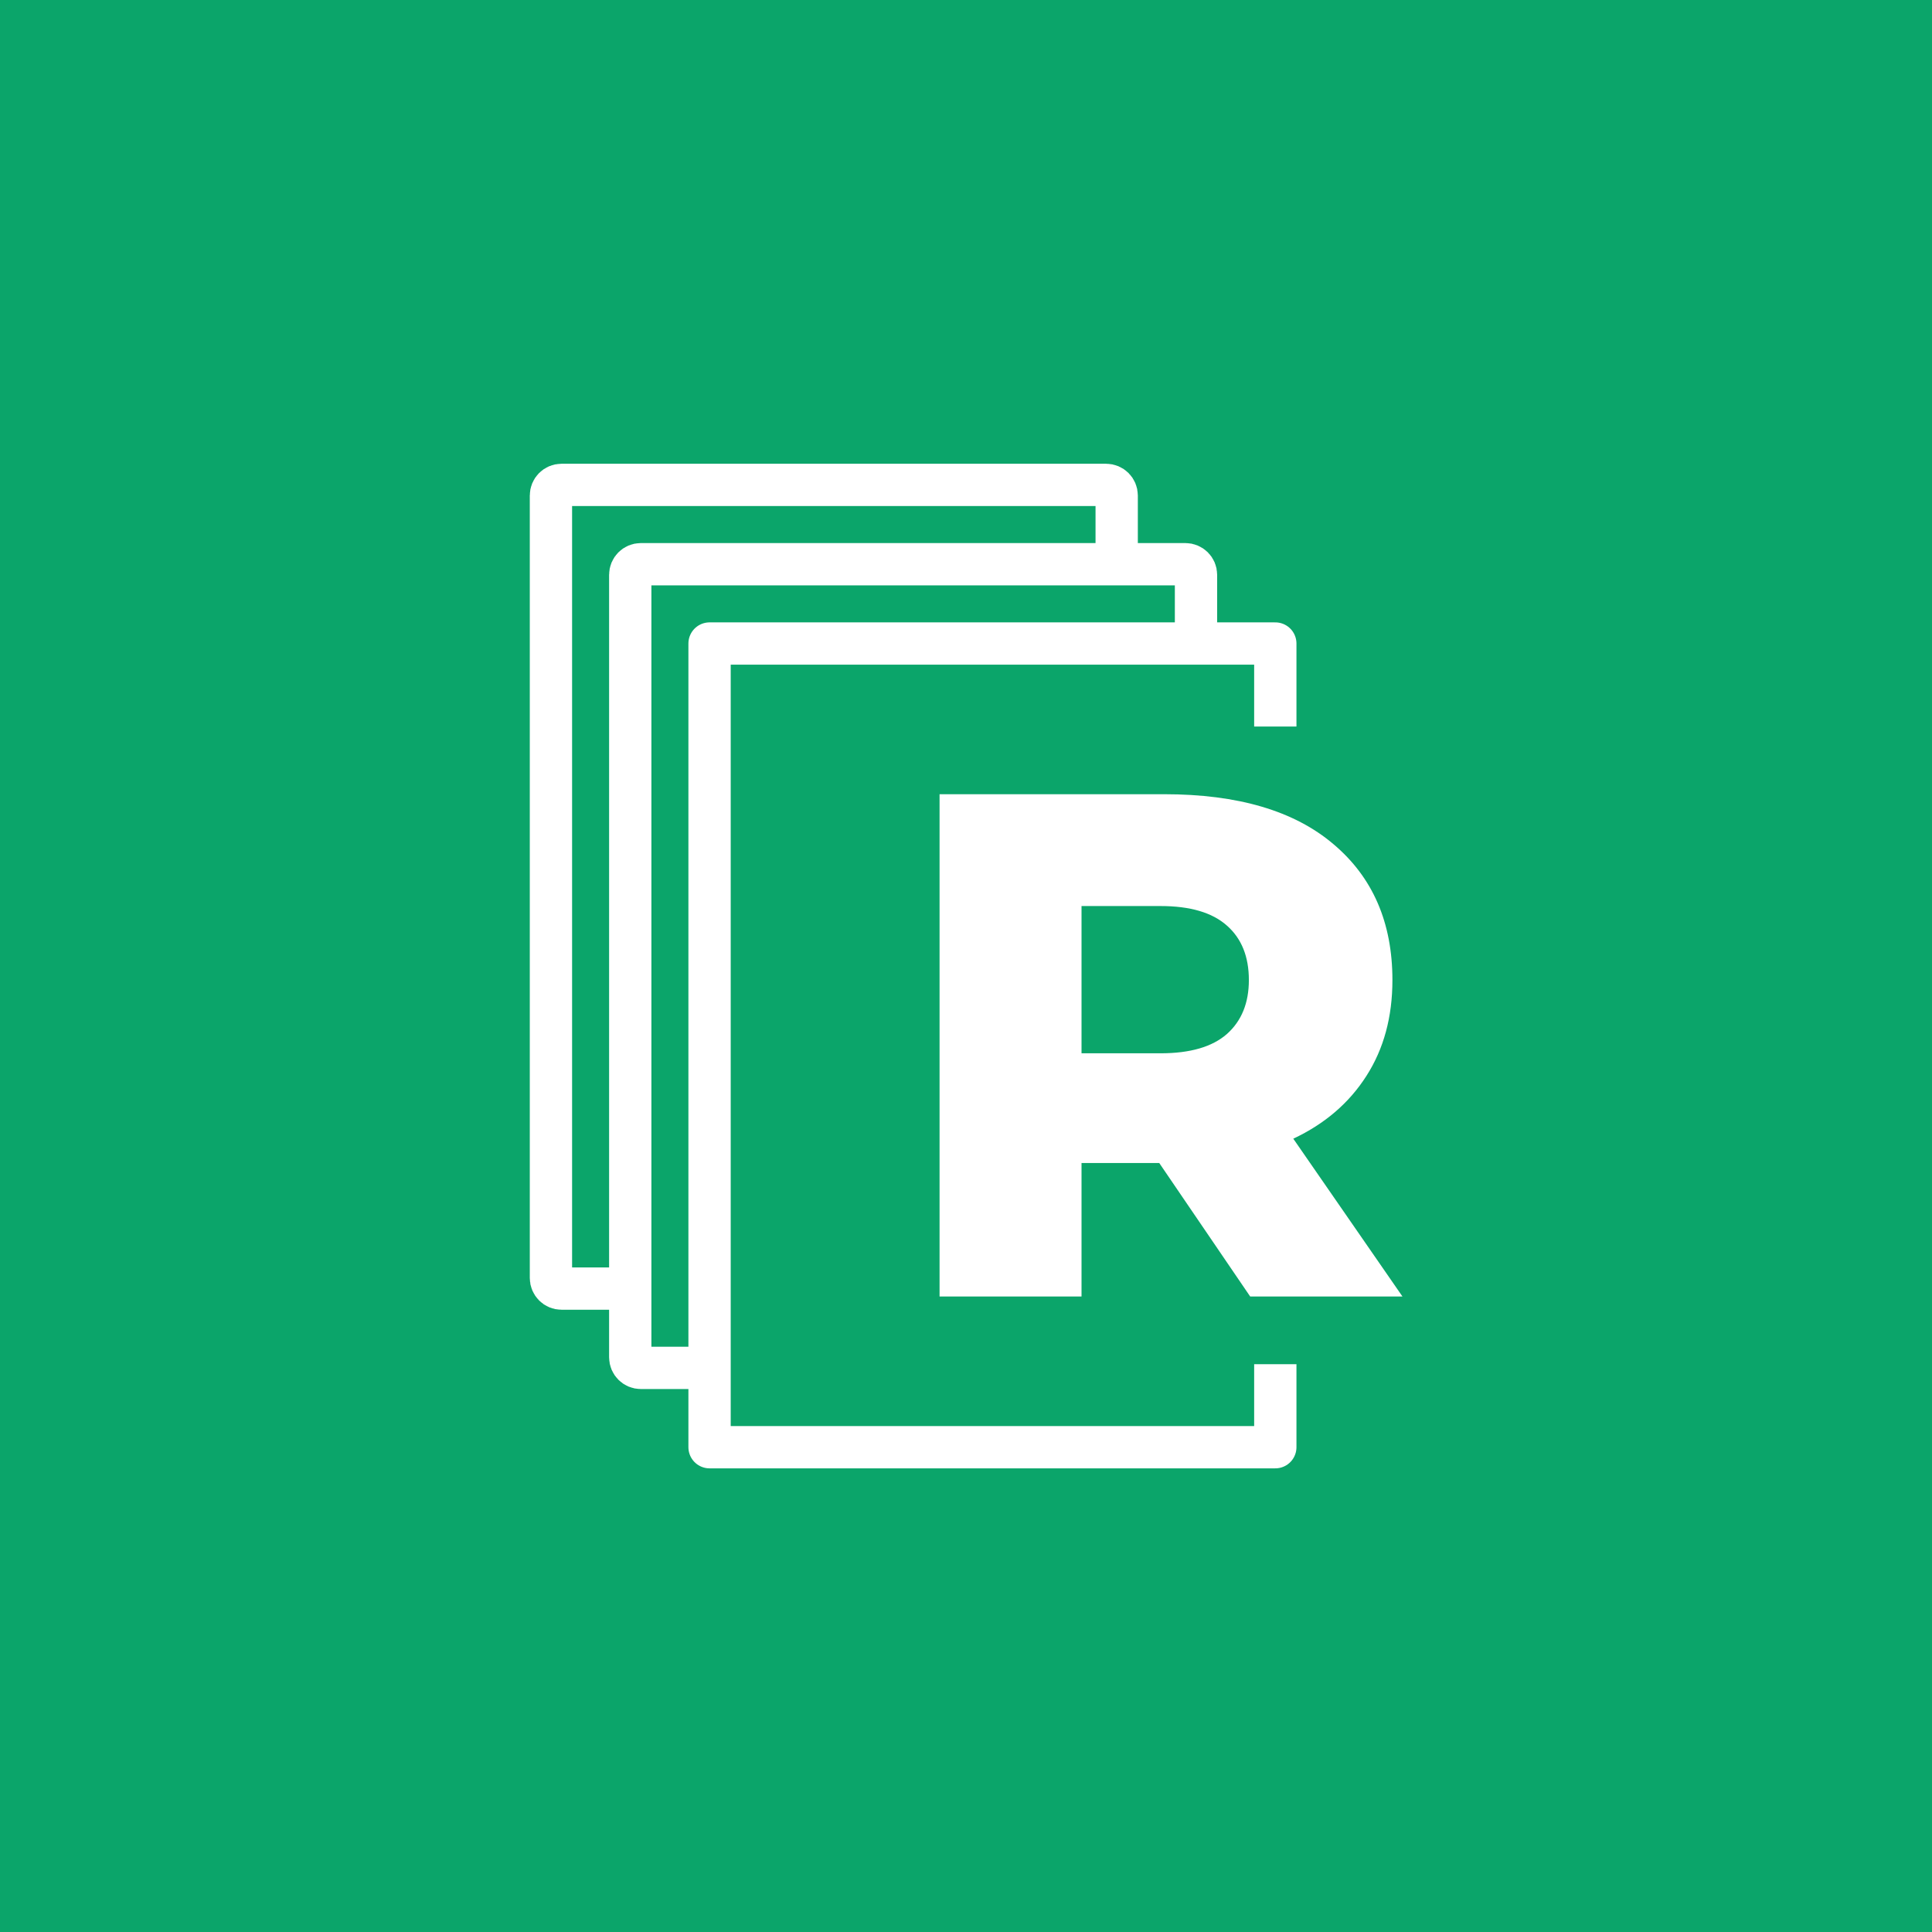
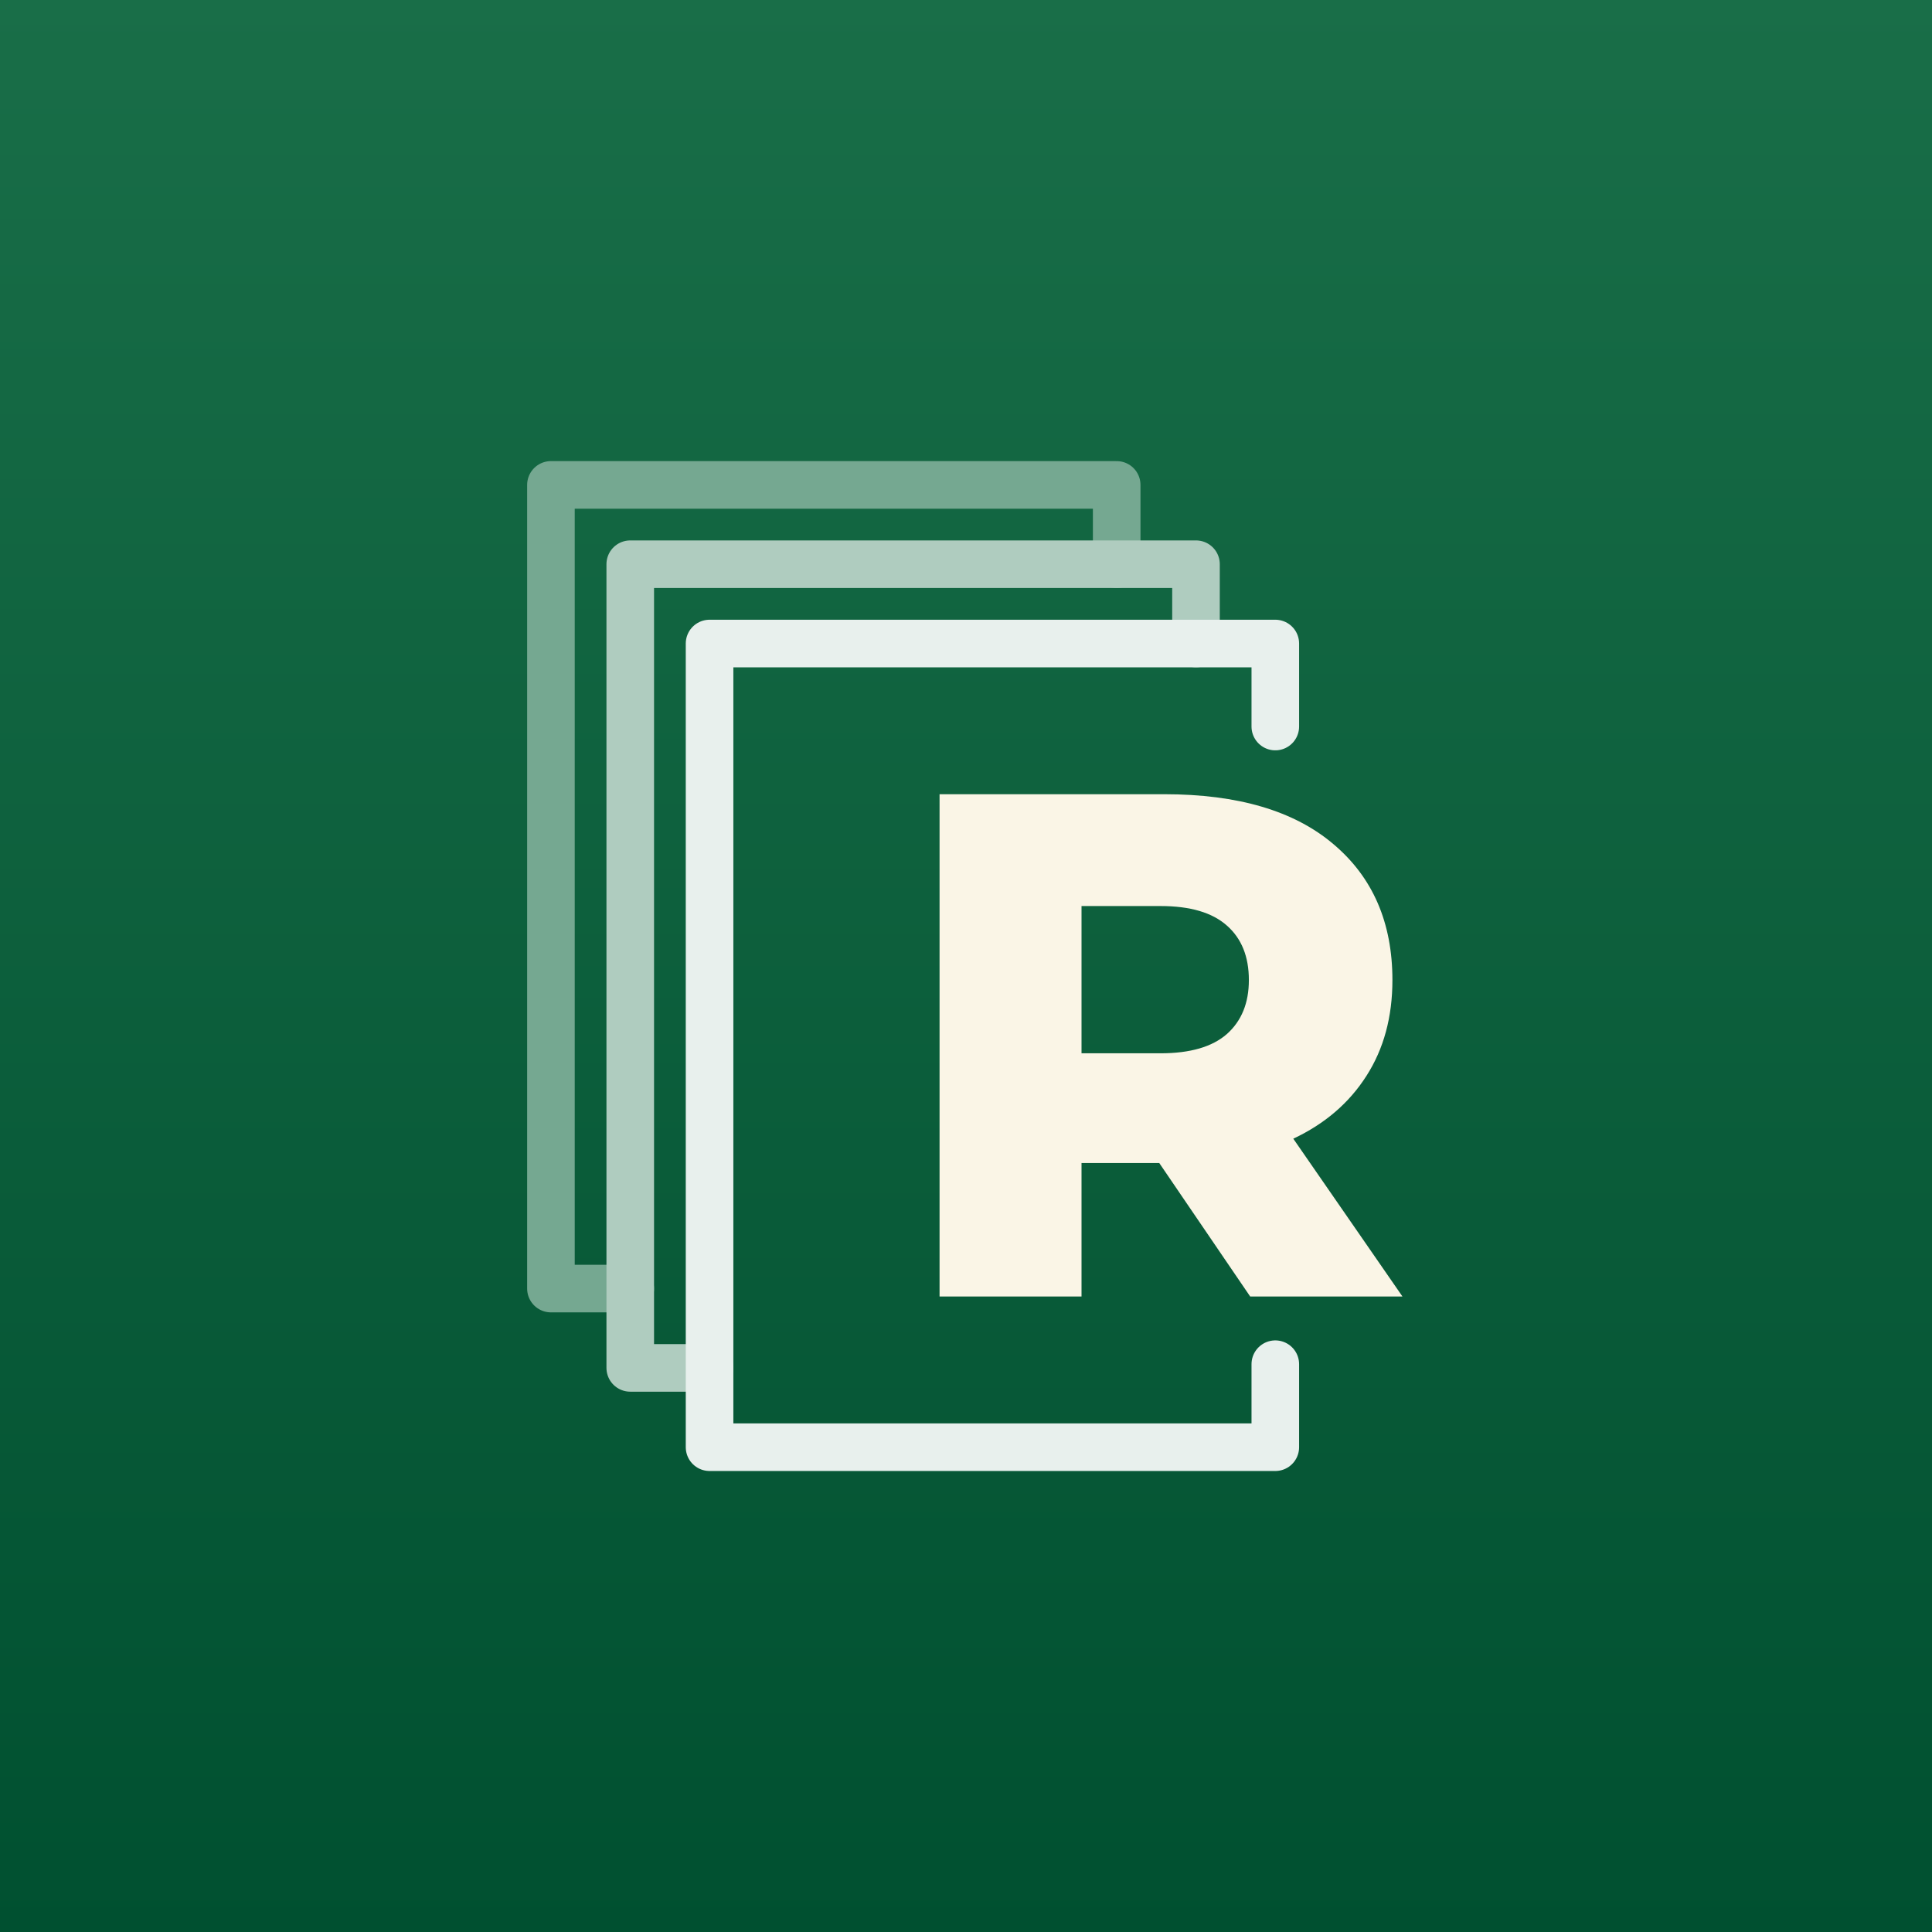
<svg xmlns="http://www.w3.org/2000/svg" viewBox="0 0 512 512">
-   <rect width="512" height="512" fill="#0ba56a" />
-   <g transform="translate(140.4 122.9) scale(0.7006)">
-     <rect x="8" y="8" width="214" height="304" rx="4" fill="#0ba56a" stroke="#fff" stroke-width="16" />
-     <rect x="38" y="38" width="214" height="304" rx="4" fill="#0ba56a" stroke="#fff" stroke-width="16" />
-     <rect x="68" y="68" width="214" height="304" fill="#0ba56a" />
-     <path d="M282 99.4V68H68V372H282V340.6" fill="none" stroke="#fff" stroke-width="16" stroke-linejoin="round" />
-     <path fill="#fff" d="M208.7 315L155 315L155 125.0L240.0 125.0Q281.8 125.0 304.0 143.9Q326.3 162.7 326.3 195.3L326.3 195.3Q326.3 216.2 316.5 231.5Q306.7 246.9 288.8 255.3L288.8 255.3L330.1 315L272.5 315L238.1 264.5L208.7 264.5L208.7 315ZM208.7 167.3L208.7 223.0L238.6 223.0Q255.4 223.0 263.7 215.7Q272.0 208.3 272.0 195.3L272.0 195.3Q272.0 182.0 263.7 174.7Q255.4 167.3 238.6 167.3L238.6 167.3L208.7 167.3Z" />
+   <defs>
+     <linearGradient id="cloth" x1="0" y1="0" x2="0" y2="1">
+       <stop offset="0" stop-color="#196e48" />
+       <stop offset="1" stop-color="#005030" />
+     </linearGradient>
+   </defs>
+   <rect width="512" height="512" fill="url(#cloth)" />
+   <g transform="translate(140.4 122.9) scale(0.7006)" fill="none" stroke-width="18" stroke-linejoin="round" stroke-linecap="round">
+     <path d="M222 38V8H8V312H38" stroke="#75a891" />
+     <path d="M252 68V38H38V342H68" stroke="#afccbf" />
+     <path d="M282 99.4V68H68V372H282V340.6" stroke="#e8f0ed" />
+     <path fill="#faf5e6" stroke="none" d="M208.7 315L155 315L155 125.0L240.0 125.0Q281.8 125.0 304.0 143.9Q326.3 162.7 326.3 195.3L326.3 195.3Q326.3 216.2 316.5 231.5Q306.7 246.9 288.8 255.3L288.8 255.3L330.1 315L272.5 315L238.1 264.5L208.7 264.5L208.7 315ZM208.7 167.3L208.7 223.0L238.6 223.0Q255.4 223.0 263.7 215.7Q272.0 208.3 272.0 195.3L272.0 195.3Q272.0 182.0 263.7 174.7Q255.4 167.3 238.6 167.3L238.6 167.3L208.7 167.3Z" />
  </g>
</svg>
